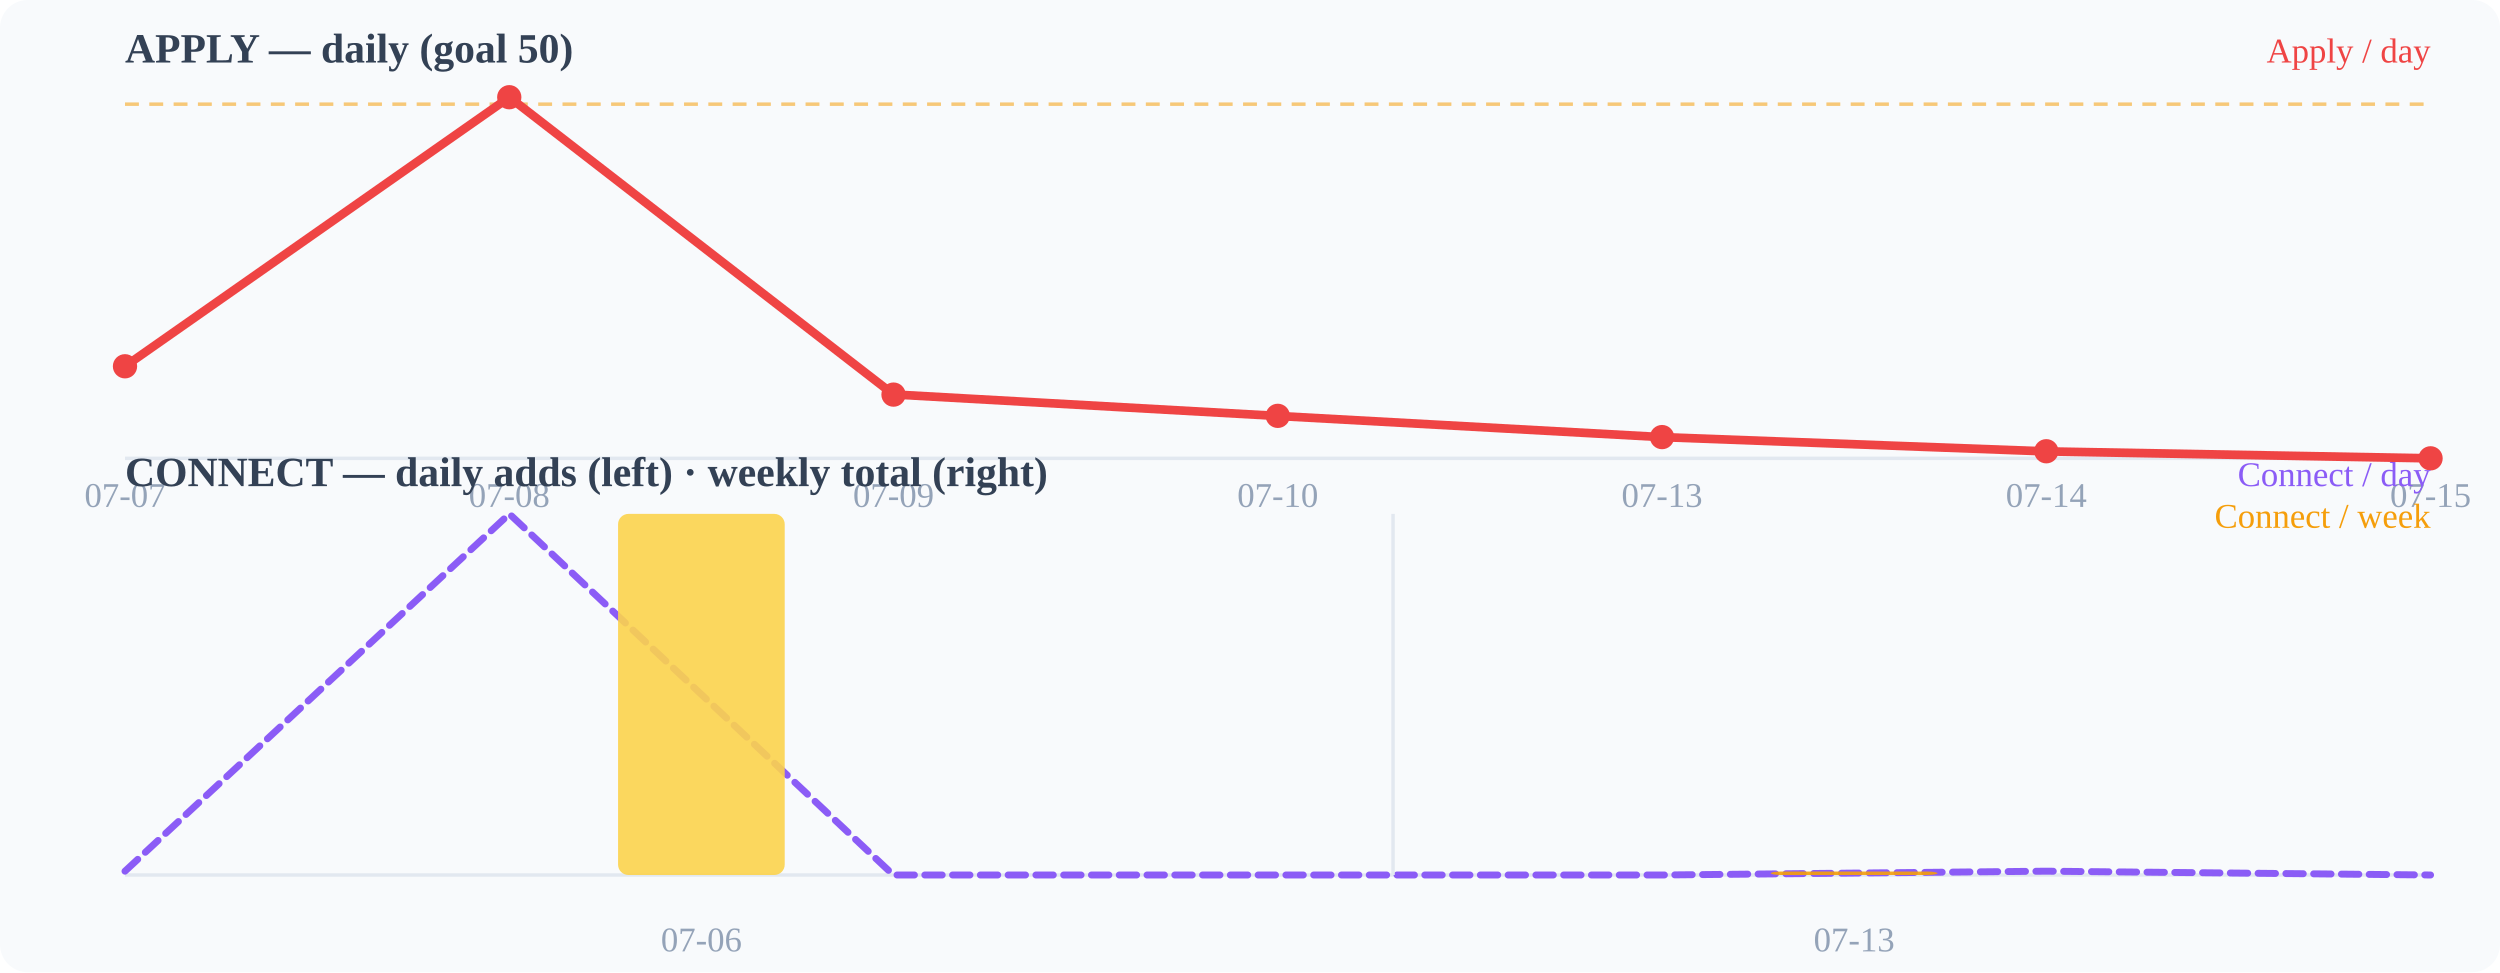
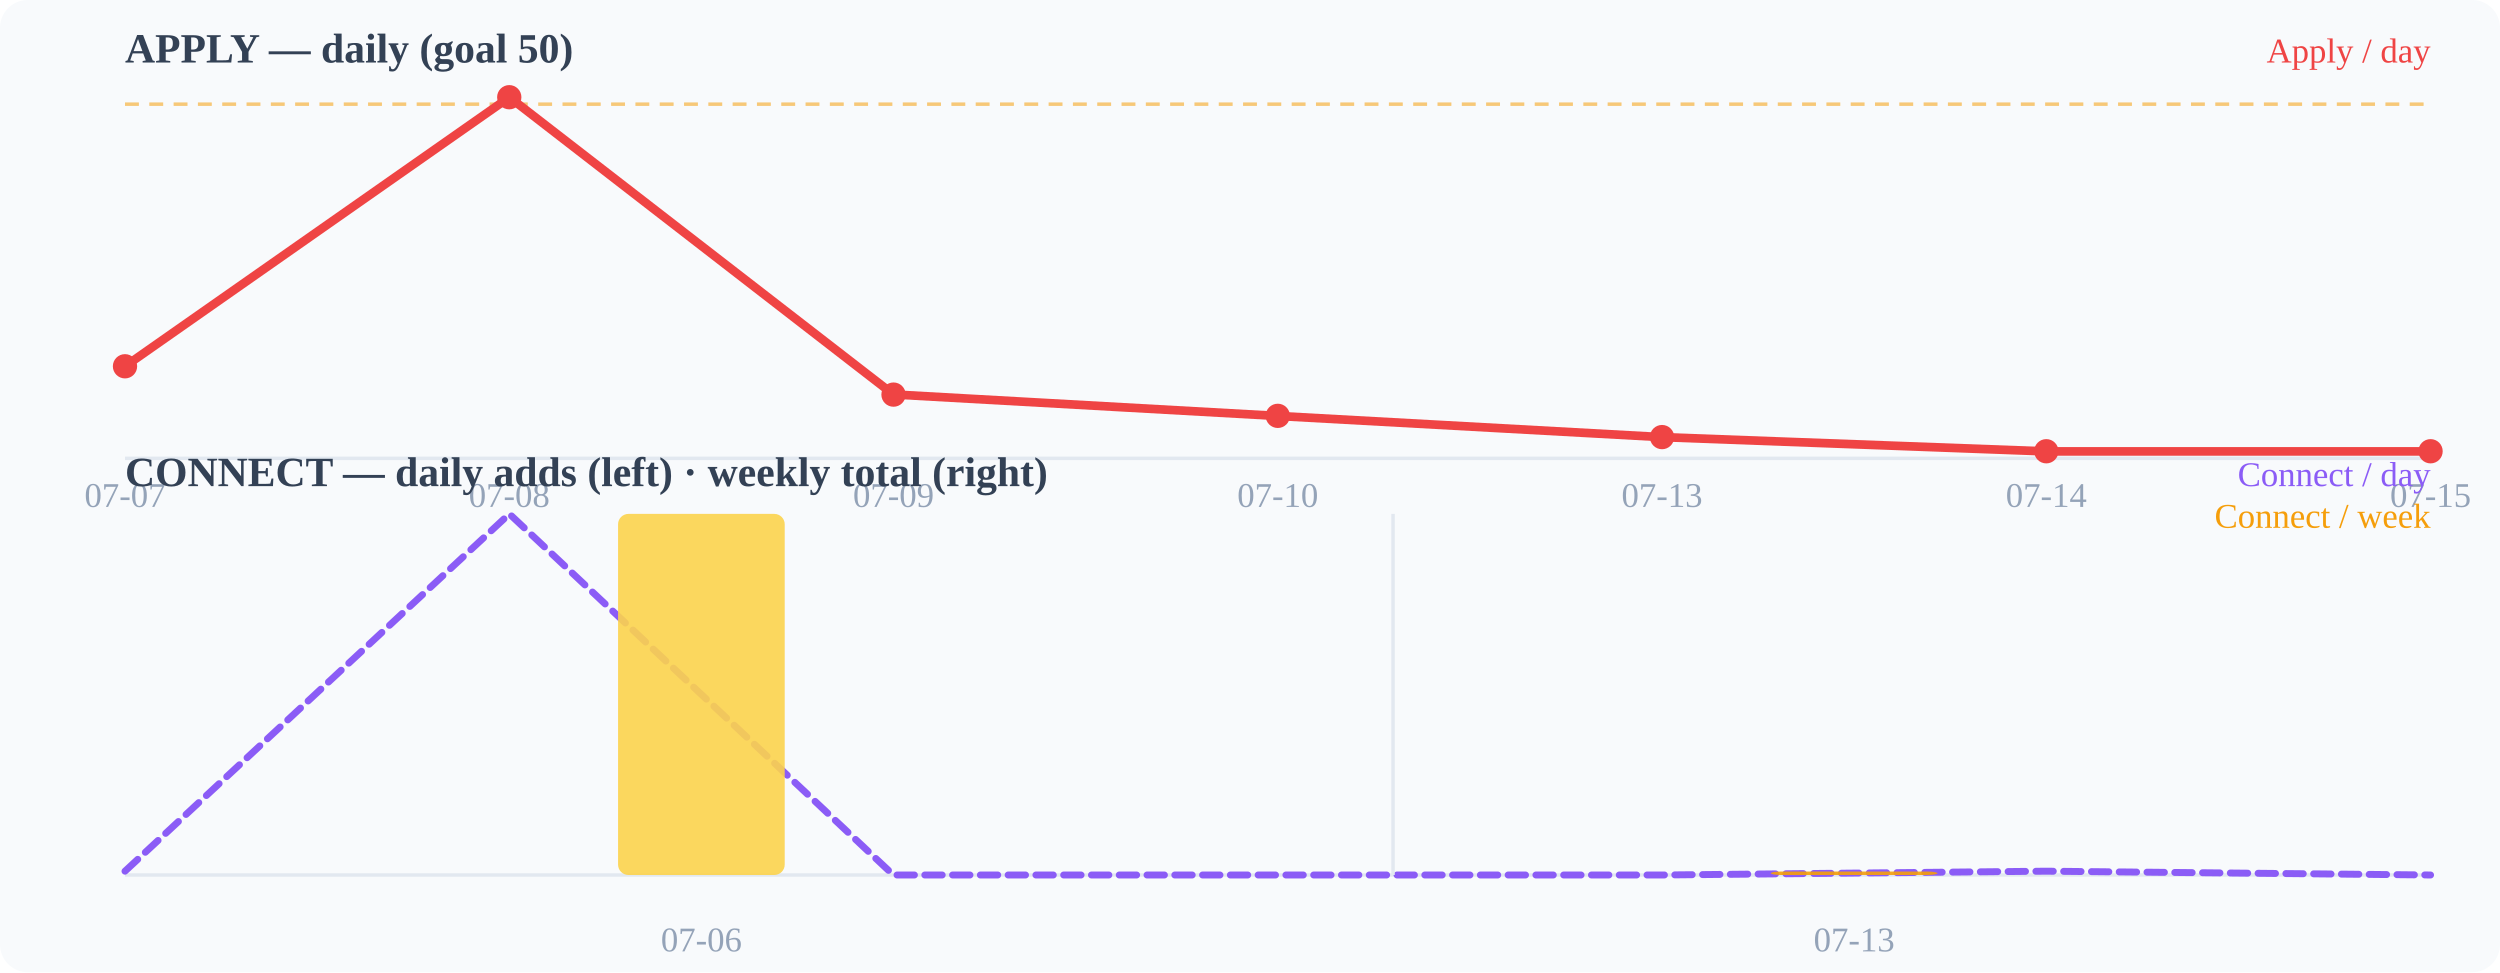
<svg xmlns="http://www.w3.org/2000/svg" width="720" height="280" viewBox="0 0 720 280">
  <rect width="720" height="280" fill="#f8fafc" rx="8" />
  <text x="36" y="18" font-size="12" font-weight="600" fill="#334155">APPLY — daily (goal 50)</text>
  <line x1="36" y1="132" x2="700" y2="132" stroke="#e2e8f0" stroke-width="1" />
  <line x1="36" y1="30.0" x2="700" y2="30.0" stroke="#f59e0b" stroke-width="1" stroke-dasharray="4 3" opacity="0.55" />
-   <polyline points="36.0,105.5 146.7,28.0 257.3,113.6 368.0,119.8 478.7,125.9 589.3,130.0 700.0,132.0" fill="none" stroke="#ef4444" stroke-width="2.5" stroke-linecap="round" stroke-linejoin="round" />
+   <polyline points="36.0,105.5 146.7,28.0 257.3,113.6 368.0,119.8 478.7,125.9 589.3,130.0 700.0,130.0" fill="none" stroke="#ef4444" stroke-width="2.5" stroke-linecap="round" stroke-linejoin="round" />
  <circle cx="36" cy="105.49" r="3.5" fill="#ef4444" />
  <circle cx="146.667" cy="28" r="3.5" fill="#ef4444" />
  <circle cx="257.333" cy="113.647" r="3.5" fill="#ef4444" />
  <circle cx="368" cy="119.765" r="3.5" fill="#ef4444" />
  <circle cx="478.667" cy="125.882" r="3.5" fill="#ef4444" />
  <circle cx="589.333" cy="129.961" r="3.5" fill="#ef4444" />
-   <circle cx="700" cy="132" r="3.5" fill="#ef4444" />
+   <circle cx="700" cy="129.961" r="3.5" fill="#ef4444" />
  <text x="36" y="146" font-size="10" fill="#94a3b8" text-anchor="middle">07-07</text>
  <text x="146.667" y="146" font-size="10" fill="#94a3b8" text-anchor="middle">07-08</text>
  <text x="257.333" y="146" font-size="10" fill="#94a3b8" text-anchor="middle">07-09</text>
  <text x="368" y="146" font-size="10" fill="#94a3b8" text-anchor="middle">07-10</text>
  <text x="478.667" y="146" font-size="10" fill="#94a3b8" text-anchor="middle">07-13</text>
  <text x="589.333" y="146" font-size="10" fill="#94a3b8" text-anchor="middle">07-14</text>
  <text x="700" y="146" font-size="10" fill="#94a3b8" text-anchor="middle">07-15</text>
  <text x="36" y="140" font-size="12" font-weight="600" fill="#334155">CONNECT — daily adds (left) · weekly total (right)</text>
  <line x1="36" y1="252" x2="700" y2="252" stroke="#e2e8f0" stroke-width="1" />
  <polyline points="36.0,250.9 146.7,148.0 257.3,252.0 368.0,252.0 478.7,252.0 589.3,250.9 700.0,252.0" fill="none" stroke="#8b5cf6" stroke-width="2" stroke-linecap="round" stroke-linejoin="round" stroke-dasharray="5 3" />
  <rect x="178.0" y="148.0" width="48" height="104.0" rx="3" fill="#fcd34d" opacity="0.9" />
  <rect x="510.0" y="251.0" width="48" height="1.0" rx="3" fill="#f59e0b" opacity="0.9" />
  <line x1="401.2" y1="148" x2="401.2" y2="252" stroke="#e2e8f0" stroke-width="1" />
  <text x="202" y="274" font-size="10" fill="#94a3b8" text-anchor="middle">07-06</text>
  <text x="534" y="274" font-size="10" fill="#94a3b8" text-anchor="middle">07-13</text>
  <text x="700" y="18" font-size="10" fill="#ef4444" text-anchor="end">Apply / day</text>
  <text x="700" y="140" font-size="10" fill="#8b5cf6" text-anchor="end">Connect / day</text>
  <text x="700" y="152" font-size="10" fill="#f59e0b" text-anchor="end">Connect / week</text>
</svg>
